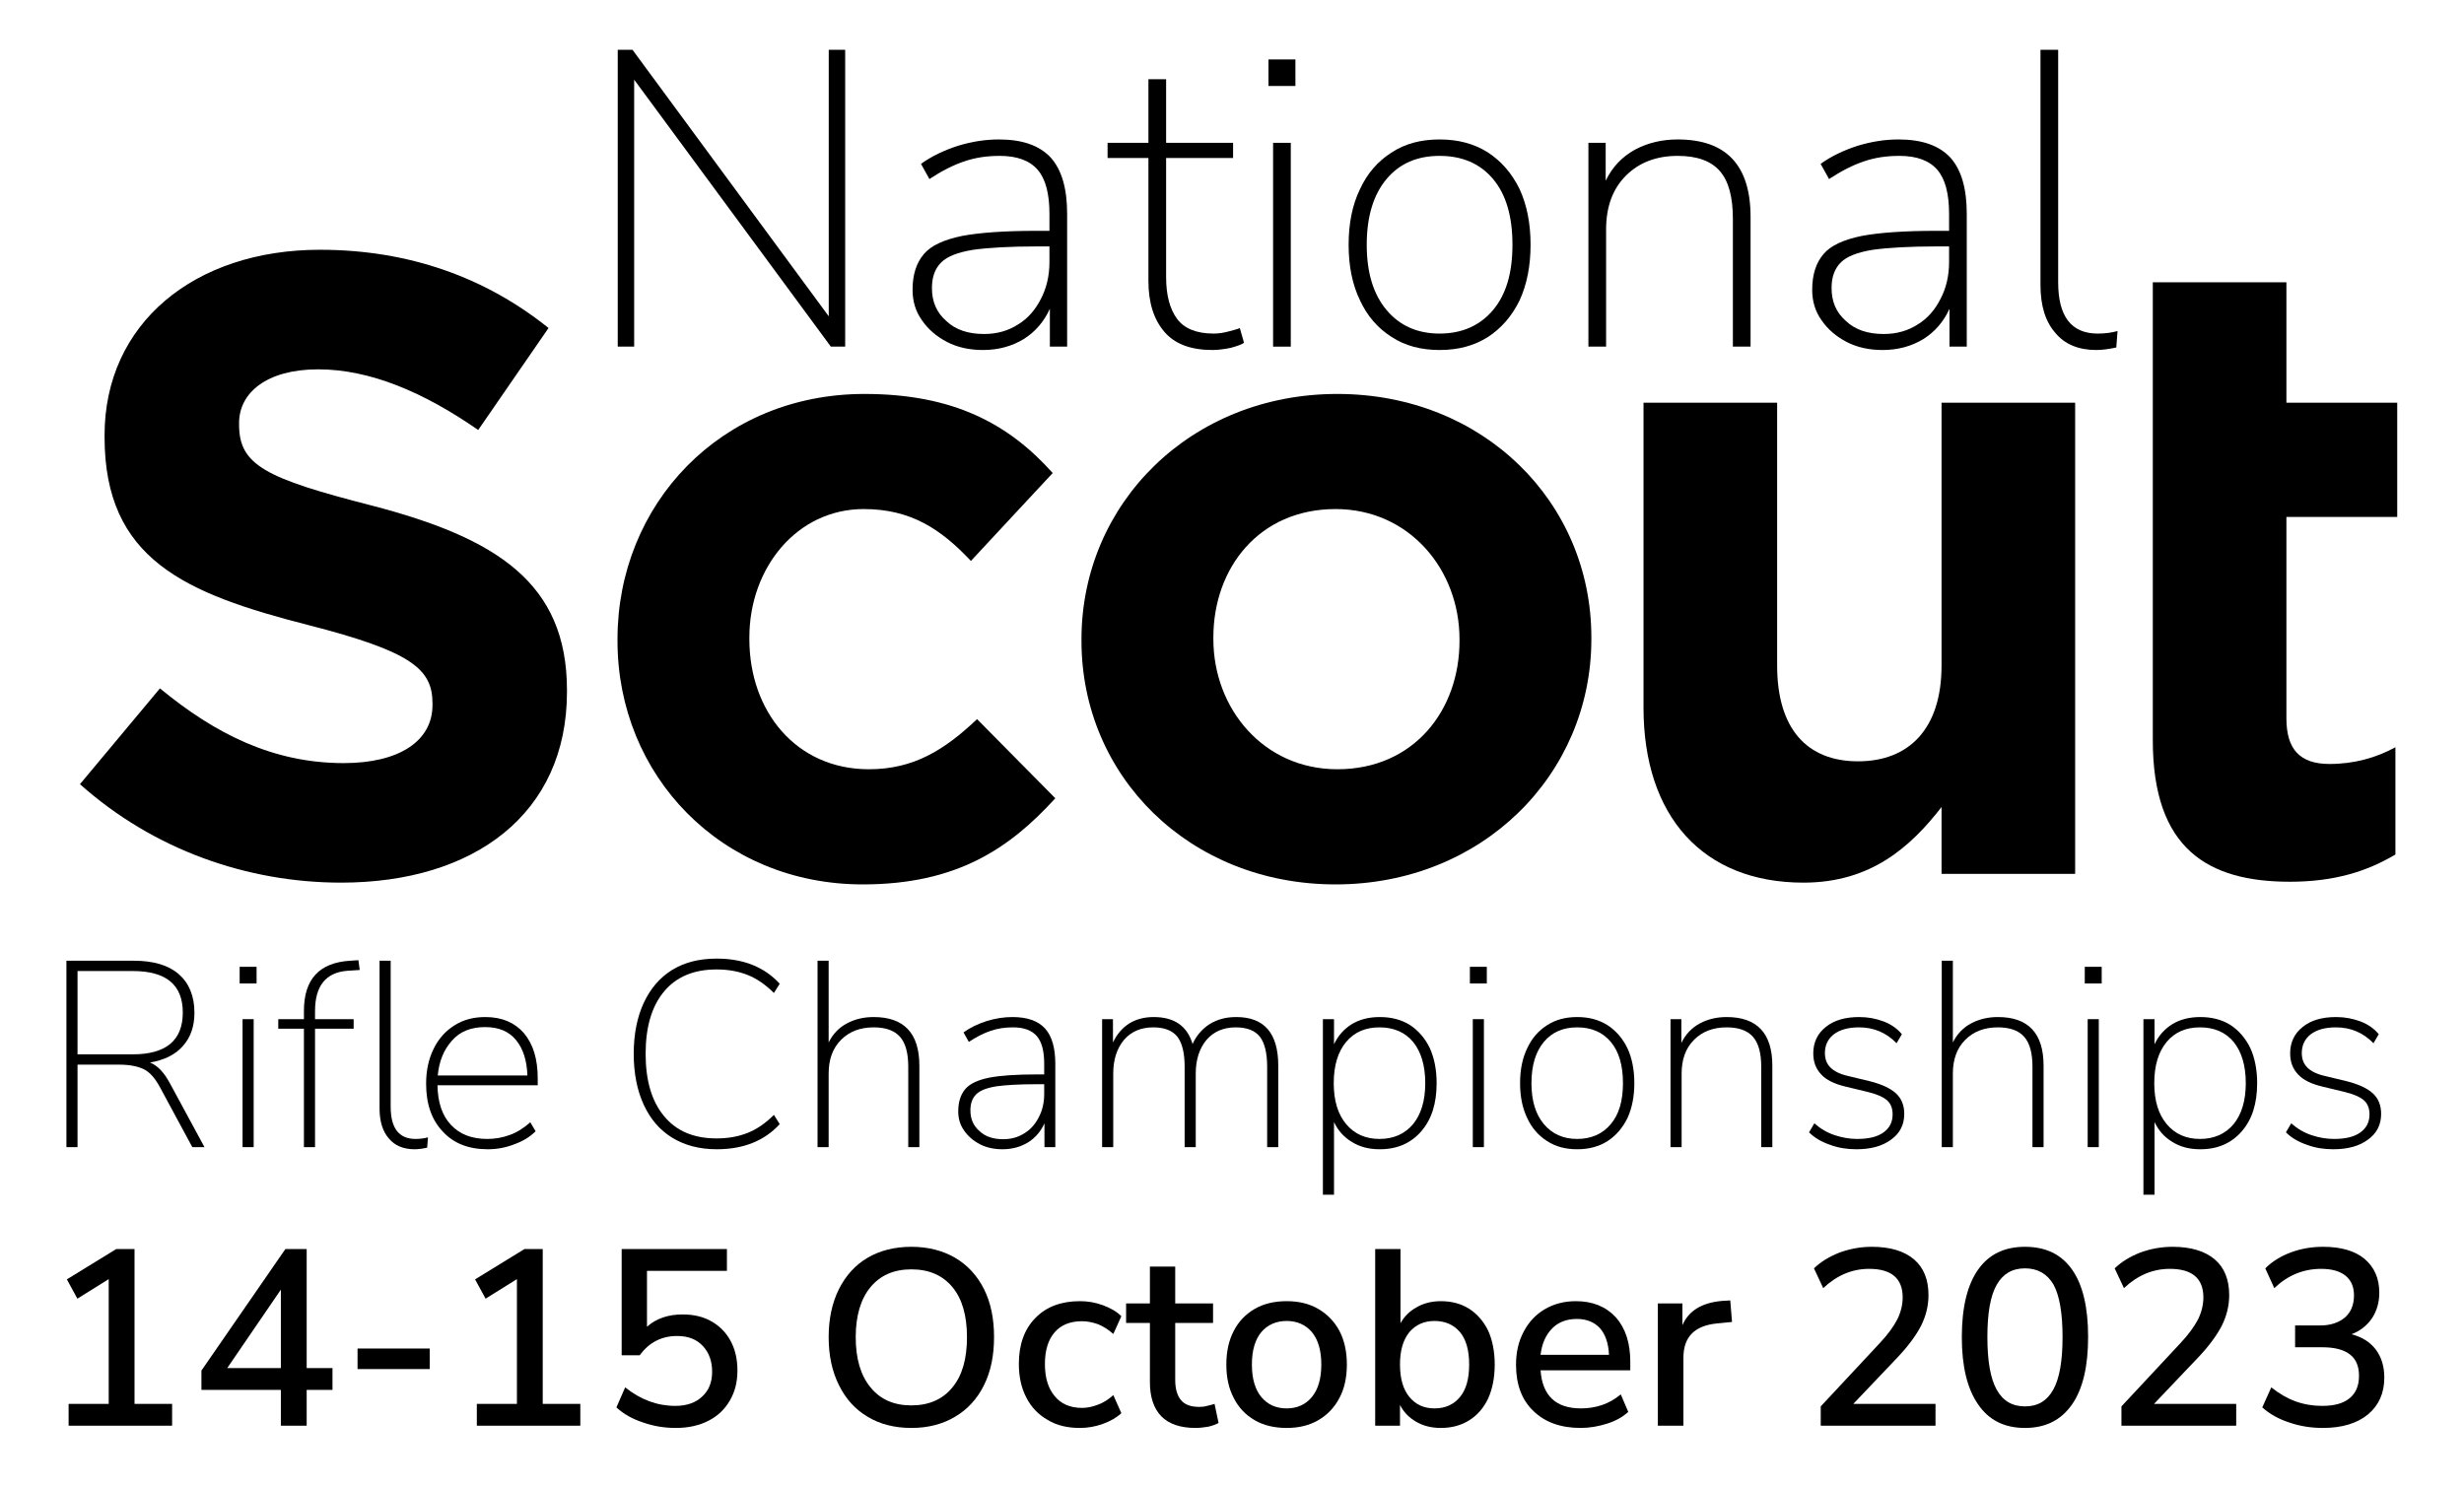
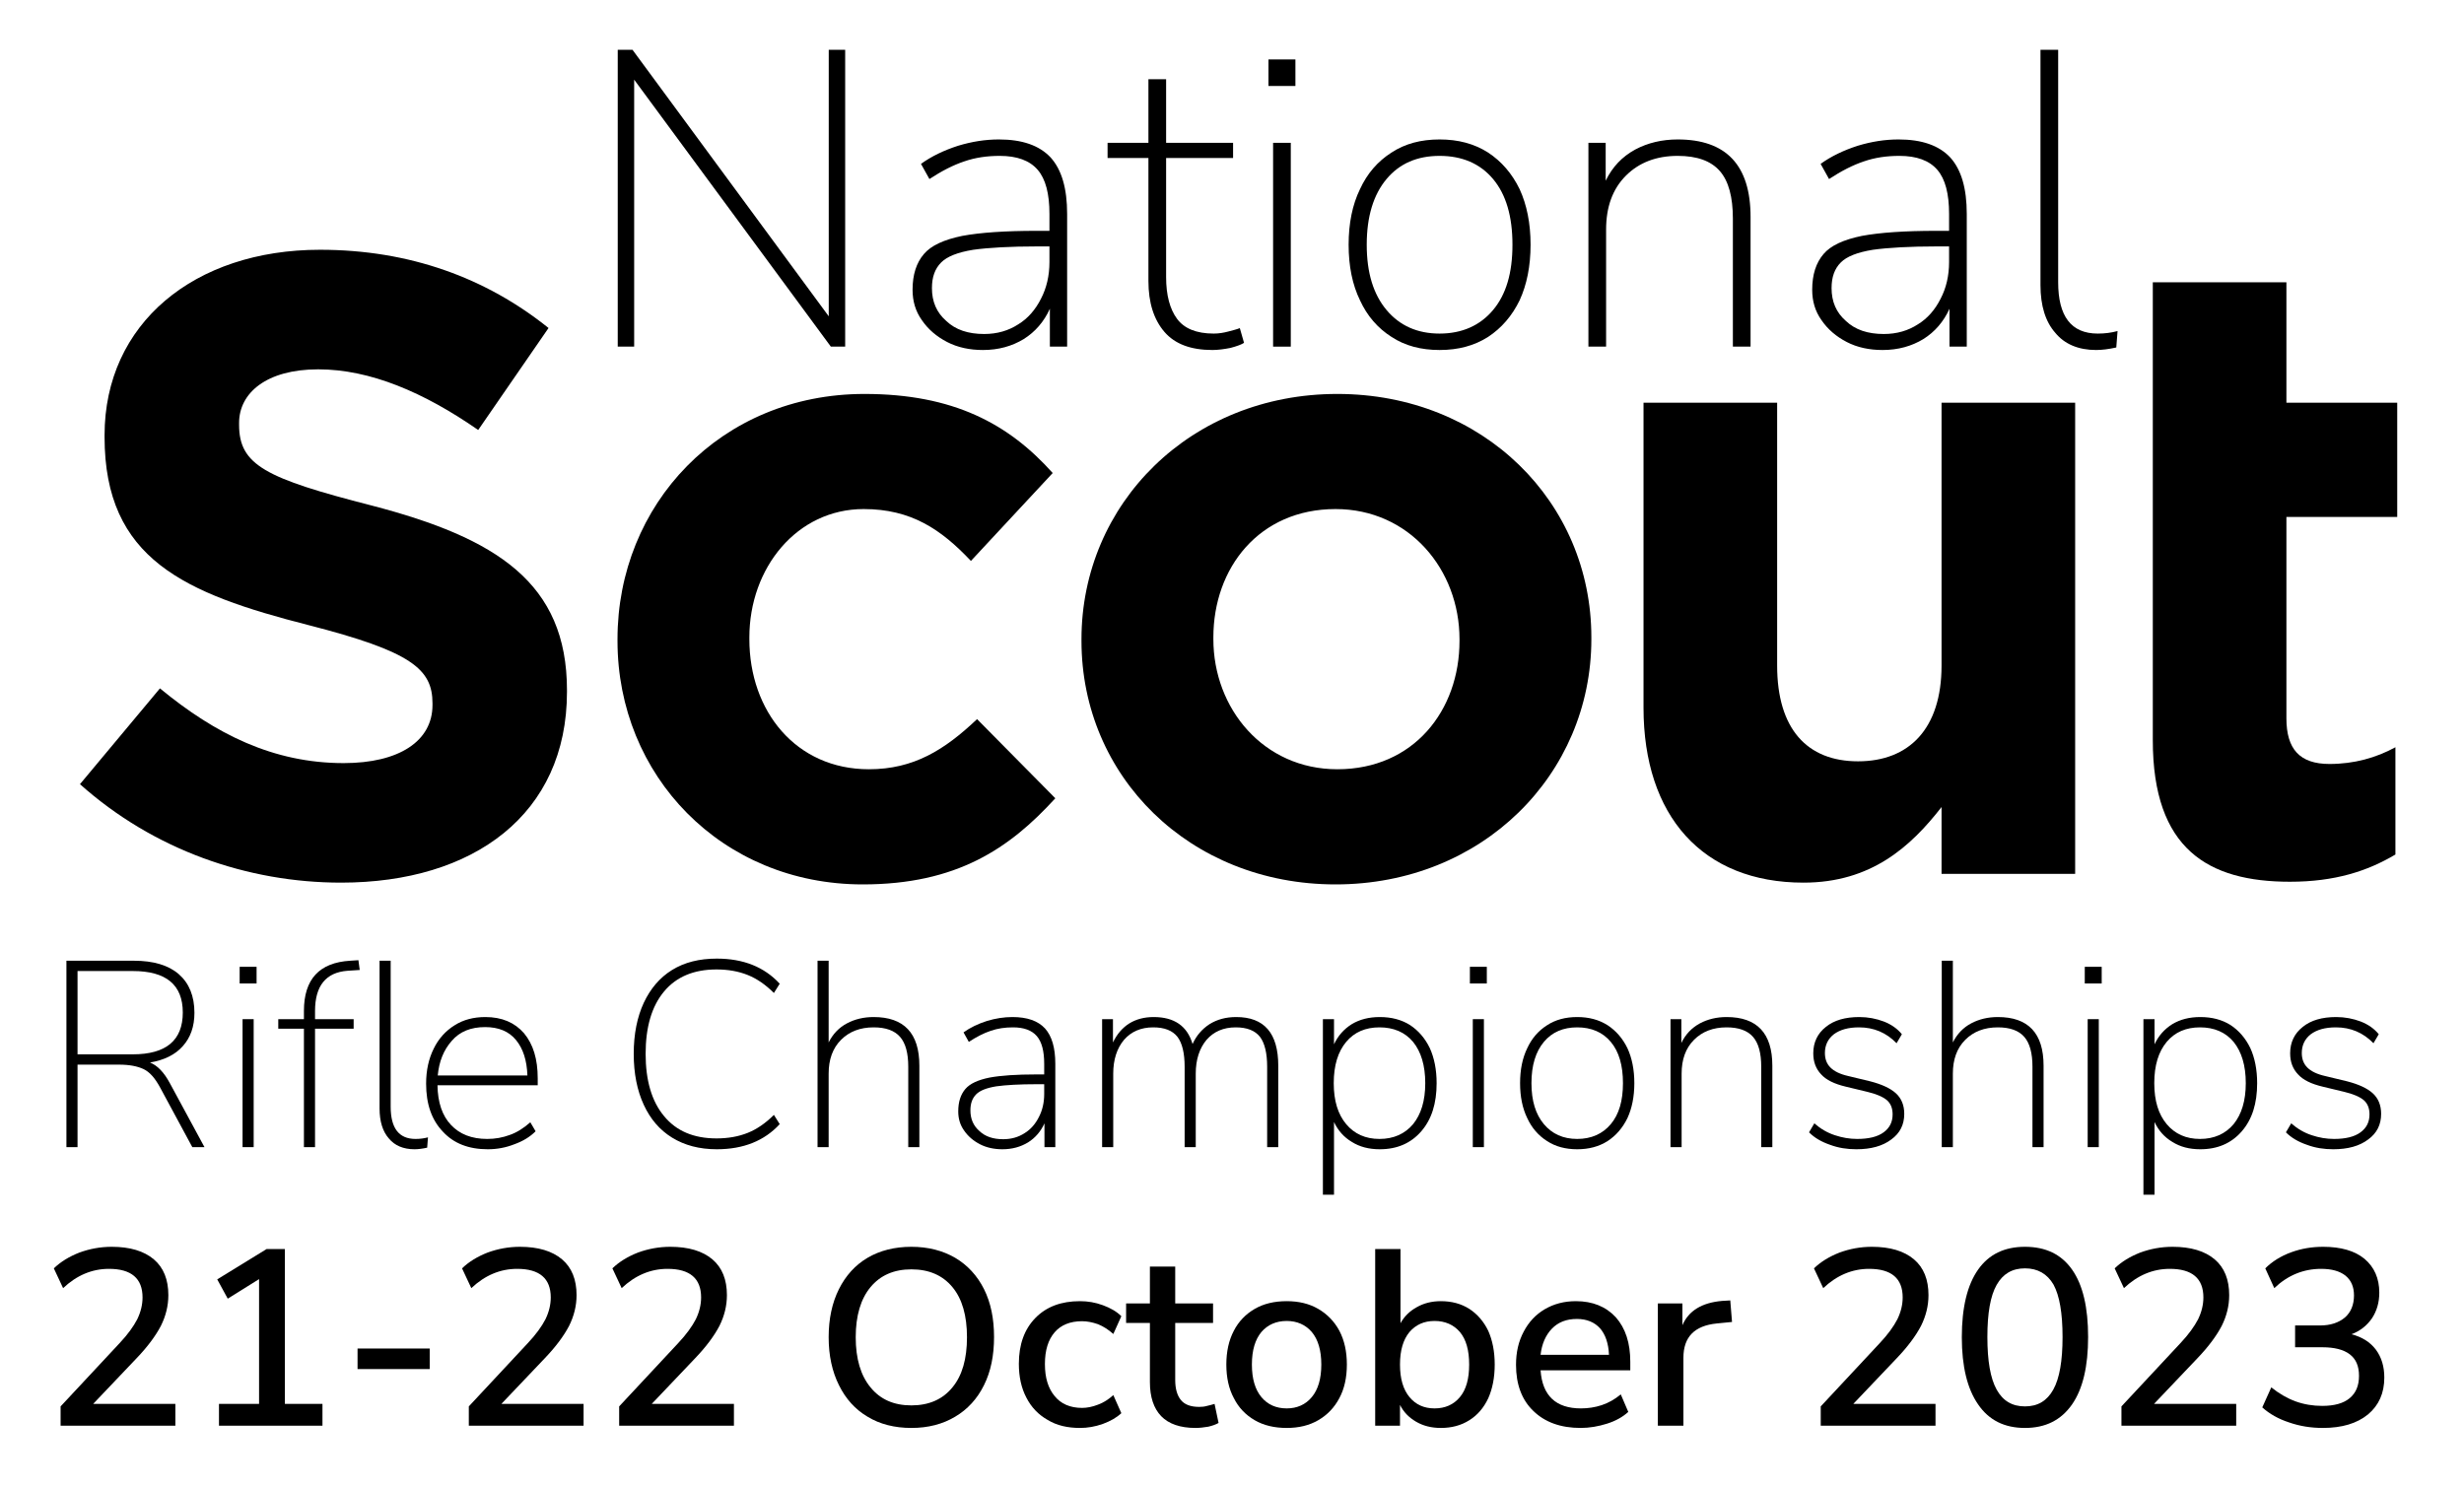
<svg xmlns="http://www.w3.org/2000/svg" width="100%" height="100%" viewBox="0 0 350 211" version="1.1" xml:space="preserve" style="fill-rule:evenodd;clip-rule:evenodd;stroke-linejoin:round;stroke-miterlimit:2;">
  <g id="Artboard1" transform="matrix(0.437779,0,0,0.568038,0,-11.3203)">
    <rect x="0" y="19.929" width="799.49" height="370.071" style="fill:none;" />
    <g id="Layer-1" transform="matrix(2.28426,0,0,1.76044,0,-13.5196)">
      <g transform="matrix(0.442782,0,0,0.442782,-2,17.2454)">
        <g transform="matrix(135.114,0,0,135.114,189.718,115.185)">
          <path d="M0.096,-0L0.096,-0.705L0.131,-0.705L0.597,-0.072L0.597,-0.705L0.636,-0.705L0.636,-0L0.602,-0L0.135,-0.634L0.135,-0L0.096,-0Z" style="fill-rule:nonzero;" />
        </g>
        <g transform="matrix(135.114,0,0,135.114,288.622,115.185)">
          <path d="M0.231,0.008C0.2,0.008 0.171,0.002 0.146,-0.011C0.121,-0.024 0.101,-0.041 0.086,-0.063C0.071,-0.084 0.064,-0.108 0.064,-0.135C0.064,-0.171 0.073,-0.199 0.091,-0.22C0.108,-0.24 0.138,-0.254 0.182,-0.263C0.225,-0.271 0.284,-0.275 0.359,-0.275L0.389,-0.275L0.389,-0.315C0.389,-0.363 0.38,-0.398 0.361,-0.42C0.342,-0.442 0.312,-0.453 0.271,-0.453C0.241,-0.453 0.213,-0.449 0.187,-0.44C0.16,-0.431 0.133,-0.417 0.104,-0.398L0.084,-0.434C0.109,-0.452 0.138,-0.466 0.172,-0.477C0.205,-0.487 0.237,-0.492 0.269,-0.492C0.324,-0.492 0.365,-0.478 0.392,-0.449C0.418,-0.42 0.431,-0.376 0.431,-0.315L0.431,-0L0.39,-0L0.39,-0.09C0.376,-0.059 0.355,-0.035 0.328,-0.018C0.3,-0.001 0.268,0.008 0.231,0.008ZM0.234,-0.03C0.265,-0.03 0.292,-0.038 0.315,-0.053C0.338,-0.067 0.356,-0.088 0.369,-0.114C0.382,-0.139 0.389,-0.168 0.389,-0.201L0.389,-0.238L0.361,-0.238C0.295,-0.238 0.244,-0.235 0.208,-0.23C0.171,-0.224 0.146,-0.214 0.132,-0.2C0.117,-0.185 0.11,-0.165 0.11,-0.139C0.11,-0.107 0.121,-0.081 0.144,-0.061C0.166,-0.04 0.196,-0.03 0.234,-0.03Z" style="fill-rule:nonzero;" />
        </g>
        <g transform="matrix(135.114,0,0,135.114,359.017,115.185)">
          <path d="M0.255,0.008C0.204,0.008 0.166,-0.006 0.141,-0.035C0.116,-0.064 0.103,-0.104 0.103,-0.156L0.103,-0.448L0.006,-0.448L0.006,-0.484L0.103,-0.484L0.103,-0.635L0.145,-0.635L0.145,-0.484L0.304,-0.484L0.304,-0.448L0.145,-0.448L0.145,-0.165C0.145,-0.122 0.154,-0.089 0.171,-0.066C0.188,-0.043 0.217,-0.031 0.258,-0.031C0.27,-0.031 0.282,-0.033 0.293,-0.036C0.304,-0.039 0.313,-0.041 0.32,-0.044L0.33,-0.009C0.324,-0.005 0.313,-0.001 0.298,0.003C0.283,0.006 0.268,0.008 0.255,0.008Z" style="fill-rule:nonzero;" />
        </g>
        <g transform="matrix(135.114,0,0,135.114,401.443,115.185)">
          <path d="M0.074,-0.619L0.074,-0.682L0.138,-0.682L0.138,-0.619L0.074,-0.619ZM0.085,-0L0.085,-0.484L0.127,-0.484L0.127,-0L0.085,-0Z" style="fill-rule:nonzero;" />
        </g>
        <g transform="matrix(135.114,0,0,135.114,429.997,115.185)">
          <path d="M0.269,0.008C0.225,0.008 0.187,-0.002 0.155,-0.023C0.122,-0.044 0.097,-0.073 0.08,-0.11C0.062,-0.147 0.053,-0.191 0.053,-0.242C0.053,-0.293 0.062,-0.337 0.08,-0.374C0.097,-0.411 0.122,-0.44 0.155,-0.461C0.187,-0.482 0.225,-0.492 0.269,-0.492C0.313,-0.492 0.351,-0.482 0.384,-0.461C0.416,-0.44 0.441,-0.411 0.459,-0.374C0.476,-0.337 0.485,-0.293 0.485,-0.242C0.485,-0.191 0.476,-0.147 0.459,-0.11C0.441,-0.073 0.416,-0.044 0.384,-0.023C0.351,-0.002 0.313,0.008 0.269,0.008ZM0.269,-0.031C0.322,-0.031 0.365,-0.05 0.396,-0.087C0.427,-0.124 0.442,-0.175 0.442,-0.242C0.442,-0.309 0.427,-0.361 0.396,-0.398C0.365,-0.435 0.322,-0.453 0.269,-0.453C0.216,-0.453 0.174,-0.435 0.143,-0.398C0.112,-0.361 0.096,-0.309 0.096,-0.242C0.096,-0.175 0.112,-0.124 0.143,-0.087C0.174,-0.05 0.216,-0.031 0.269,-0.031Z" style="fill-rule:nonzero;" />
        </g>
        <g transform="matrix(135.114,0,0,135.114,502.598,115.185)">
          <path d="M0.085,-0L0.085,-0.484L0.126,-0.484L0.126,-0.394C0.142,-0.427 0.165,-0.451 0.196,-0.468C0.226,-0.484 0.26,-0.492 0.297,-0.492C0.412,-0.492 0.47,-0.431 0.47,-0.308L0.47,-0L0.428,-0L0.428,-0.304C0.428,-0.355 0.418,-0.393 0.397,-0.417C0.376,-0.441 0.343,-0.453 0.297,-0.453C0.246,-0.453 0.205,-0.437 0.174,-0.406C0.142,-0.374 0.127,-0.331 0.127,-0.278L0.127,-0L0.085,-0Z" style="fill-rule:nonzero;" />
        </g>
        <g transform="matrix(135.114,0,0,135.114,577.226,115.185)">
          <path d="M0.231,0.008C0.2,0.008 0.171,0.002 0.146,-0.011C0.121,-0.024 0.101,-0.041 0.086,-0.063C0.071,-0.084 0.064,-0.108 0.064,-0.135C0.064,-0.171 0.073,-0.199 0.091,-0.22C0.108,-0.24 0.138,-0.254 0.182,-0.263C0.225,-0.271 0.284,-0.275 0.359,-0.275L0.389,-0.275L0.389,-0.315C0.389,-0.363 0.38,-0.398 0.361,-0.42C0.342,-0.442 0.312,-0.453 0.271,-0.453C0.241,-0.453 0.213,-0.449 0.187,-0.44C0.16,-0.431 0.133,-0.417 0.104,-0.398L0.084,-0.434C0.109,-0.452 0.138,-0.466 0.172,-0.477C0.205,-0.487 0.237,-0.492 0.269,-0.492C0.324,-0.492 0.365,-0.478 0.392,-0.449C0.418,-0.42 0.431,-0.376 0.431,-0.315L0.431,-0L0.39,-0L0.39,-0.09C0.376,-0.059 0.355,-0.035 0.328,-0.018C0.3,-0.001 0.268,0.008 0.231,0.008ZM0.234,-0.03C0.265,-0.03 0.292,-0.038 0.315,-0.053C0.338,-0.067 0.356,-0.088 0.369,-0.114C0.382,-0.139 0.389,-0.168 0.389,-0.201L0.389,-0.238L0.361,-0.238C0.295,-0.238 0.244,-0.235 0.208,-0.23C0.171,-0.224 0.146,-0.214 0.132,-0.2C0.117,-0.185 0.11,-0.165 0.11,-0.139C0.11,-0.107 0.121,-0.081 0.144,-0.061C0.166,-0.04 0.196,-0.03 0.234,-0.03Z" style="fill-rule:nonzero;" />
        </g>
        <g transform="matrix(135.114,0,0,135.114,647.621,115.185)">
          <path d="M0.217,0.008C0.175,0.008 0.142,-0.006 0.12,-0.033C0.097,-0.059 0.085,-0.097 0.085,-0.146L0.085,-0.705L0.127,-0.705L0.127,-0.153C0.127,-0.072 0.158,-0.031 0.221,-0.031C0.238,-0.031 0.253,-0.033 0.268,-0.037L0.265,0.002C0.247,0.006 0.231,0.008 0.217,0.008Z" style="fill-rule:nonzero;" />
        </g>
        <g transform="matrix(84.845,0,0,84.845,17.6807,372.04)">
          <path d="M0.096,-0L0.096,-0.705L0.351,-0.705C0.425,-0.705 0.482,-0.688 0.521,-0.654C0.56,-0.62 0.58,-0.571 0.58,-0.508C0.58,-0.456 0.565,-0.414 0.536,-0.382C0.507,-0.349 0.465,-0.329 0.412,-0.32C0.44,-0.309 0.465,-0.283 0.487,-0.242L0.618,-0L0.572,-0L0.45,-0.226C0.431,-0.261 0.411,-0.284 0.388,-0.295C0.365,-0.306 0.334,-0.312 0.295,-0.312L0.138,-0.312L0.138,-0L0.096,-0ZM0.138,-0.351L0.347,-0.351C0.473,-0.351 0.536,-0.404 0.536,-0.509C0.536,-0.614 0.473,-0.666 0.347,-0.666L0.138,-0.666L0.138,-0.351Z" style="fill-rule:nonzero;" />
        </g>
        <g transform="matrix(84.845,0,0,84.845,75.1208,372.04)">
          <path d="M0.074,-0.619L0.074,-0.682L0.138,-0.682L0.138,-0.619L0.074,-0.619ZM0.085,-0L0.085,-0.484L0.127,-0.484L0.127,-0L0.085,-0Z" style="fill-rule:nonzero;" />
        </g>
        <g transform="matrix(84.845,0,0,84.845,93.1079,372.04)">
          <path d="M0.105,-0L0.105,-0.448L0.008,-0.448L0.008,-0.484L0.105,-0.484L0.105,-0.515C0.105,-0.635 0.163,-0.698 0.28,-0.705L0.311,-0.707L0.316,-0.67L0.27,-0.667C0.188,-0.661 0.147,-0.61 0.147,-0.515L0.147,-0.484L0.293,-0.484L0.293,-0.448L0.147,-0.448L0.147,-0L0.105,-0ZM0.523,0.008C0.481,0.008 0.448,-0.006 0.426,-0.033C0.403,-0.059 0.391,-0.097 0.391,-0.146L0.391,-0.705L0.433,-0.705L0.433,-0.153C0.433,-0.072 0.464,-0.031 0.527,-0.031C0.544,-0.031 0.559,-0.033 0.574,-0.037L0.571,0.002C0.553,0.006 0.537,0.008 0.523,0.008Z" style="fill-rule:nonzero;" />
        </g>
        <g transform="matrix(84.845,0,0,84.845,136.718,372.04)">
          <path d="M0.286,0.008C0.214,0.008 0.157,-0.014 0.116,-0.059C0.074,-0.103 0.053,-0.163 0.053,-0.24C0.053,-0.291 0.063,-0.335 0.082,-0.373C0.1,-0.41 0.127,-0.44 0.161,-0.461C0.194,-0.482 0.233,-0.492 0.277,-0.492C0.34,-0.492 0.388,-0.471 0.423,-0.431C0.458,-0.389 0.475,-0.333 0.475,-0.26L0.475,-0.234L0.096,-0.234C0.097,-0.169 0.114,-0.119 0.147,-0.084C0.18,-0.049 0.225,-0.031 0.284,-0.031C0.314,-0.031 0.342,-0.036 0.369,-0.046C0.395,-0.055 0.421,-0.071 0.447,-0.094L0.467,-0.06C0.446,-0.039 0.42,-0.023 0.387,-0.011C0.354,0.002 0.321,0.008 0.286,0.008ZM0.276,-0.454C0.222,-0.454 0.18,-0.437 0.15,-0.402C0.119,-0.367 0.102,-0.324 0.097,-0.271L0.436,-0.271C0.434,-0.328 0.42,-0.372 0.393,-0.405C0.366,-0.438 0.327,-0.454 0.276,-0.454Z" style="fill-rule:nonzero;" />
        </g>
        <g transform="matrix(84.845,0,0,84.845,202.134,372.04)">
          <path d="M0.381,0.008C0.315,0.008 0.259,-0.007 0.212,-0.036C0.165,-0.065 0.13,-0.106 0.105,-0.16C0.08,-0.214 0.067,-0.278 0.067,-0.353C0.067,-0.428 0.08,-0.492 0.105,-0.546C0.13,-0.599 0.165,-0.641 0.212,-0.67C0.259,-0.699 0.315,-0.713 0.381,-0.713C0.482,-0.713 0.561,-0.681 0.619,-0.618L0.597,-0.583C0.566,-0.614 0.533,-0.637 0.498,-0.651C0.463,-0.665 0.424,-0.672 0.38,-0.672C0.294,-0.672 0.228,-0.644 0.182,-0.589C0.135,-0.533 0.112,-0.454 0.112,-0.353C0.112,-0.252 0.135,-0.173 0.182,-0.117C0.228,-0.061 0.294,-0.033 0.38,-0.033C0.424,-0.033 0.463,-0.04 0.498,-0.054C0.533,-0.068 0.566,-0.091 0.597,-0.122L0.619,-0.087C0.561,-0.024 0.482,0.008 0.381,0.008Z" style="fill-rule:nonzero;" />
        </g>
        <g transform="matrix(84.845,0,0,84.845,259.574,372.04)">
          <path d="M0.085,-0L0.085,-0.705L0.127,-0.705L0.127,-0.396C0.143,-0.428 0.166,-0.452 0.196,-0.468C0.226,-0.484 0.26,-0.492 0.297,-0.492C0.412,-0.492 0.47,-0.431 0.47,-0.308L0.47,-0L0.428,-0L0.428,-0.304C0.428,-0.355 0.418,-0.393 0.397,-0.417C0.376,-0.441 0.343,-0.453 0.297,-0.453C0.246,-0.453 0.205,-0.437 0.174,-0.406C0.142,-0.374 0.127,-0.331 0.127,-0.278L0.127,-0L0.085,-0Z" style="fill-rule:nonzero;" />
        </g>
        <g transform="matrix(84.845,0,0,84.845,306.493,372.04)">
          <path d="M0.231,0.008C0.2,0.008 0.171,0.002 0.146,-0.011C0.121,-0.024 0.101,-0.041 0.086,-0.063C0.071,-0.084 0.064,-0.108 0.064,-0.135C0.064,-0.171 0.073,-0.199 0.091,-0.22C0.108,-0.24 0.138,-0.254 0.182,-0.263C0.225,-0.271 0.284,-0.275 0.359,-0.275L0.389,-0.275L0.389,-0.315C0.389,-0.363 0.38,-0.398 0.361,-0.42C0.342,-0.442 0.312,-0.453 0.271,-0.453C0.241,-0.453 0.213,-0.449 0.187,-0.44C0.16,-0.431 0.133,-0.417 0.104,-0.398L0.084,-0.434C0.109,-0.452 0.138,-0.466 0.172,-0.477C0.205,-0.487 0.237,-0.492 0.269,-0.492C0.324,-0.492 0.365,-0.478 0.392,-0.449C0.418,-0.42 0.431,-0.376 0.431,-0.315L0.431,-0L0.39,-0L0.39,-0.09C0.376,-0.059 0.355,-0.035 0.328,-0.018C0.3,-0.001 0.268,0.008 0.231,0.008ZM0.234,-0.03C0.265,-0.03 0.292,-0.038 0.315,-0.053C0.338,-0.067 0.356,-0.088 0.369,-0.114C0.382,-0.139 0.389,-0.168 0.389,-0.201L0.389,-0.238L0.361,-0.238C0.295,-0.238 0.244,-0.235 0.208,-0.23C0.171,-0.224 0.146,-0.214 0.132,-0.2C0.117,-0.185 0.11,-0.165 0.11,-0.139C0.11,-0.107 0.121,-0.081 0.144,-0.061C0.166,-0.04 0.196,-0.03 0.234,-0.03Z" style="fill-rule:nonzero;" />
        </g>
        <g transform="matrix(84.845,0,0,84.845,350.697,372.04)">
          <path d="M0.087,-0L0.087,-0.484L0.128,-0.484L0.128,-0.396C0.143,-0.427 0.163,-0.451 0.19,-0.468C0.216,-0.484 0.247,-0.492 0.282,-0.492C0.36,-0.492 0.409,-0.458 0.429,-0.39C0.443,-0.421 0.464,-0.446 0.493,-0.465C0.522,-0.483 0.555,-0.492 0.594,-0.492C0.7,-0.492 0.753,-0.431 0.753,-0.308L0.753,-0L0.711,-0L0.711,-0.304C0.711,-0.355 0.702,-0.393 0.684,-0.417C0.665,-0.441 0.635,-0.453 0.592,-0.453C0.546,-0.453 0.509,-0.437 0.482,-0.406C0.455,-0.374 0.441,-0.331 0.441,-0.278L0.441,-0L0.399,-0L0.399,-0.304C0.399,-0.355 0.39,-0.393 0.372,-0.417C0.353,-0.441 0.323,-0.453 0.28,-0.453C0.234,-0.453 0.197,-0.437 0.17,-0.406C0.143,-0.374 0.129,-0.331 0.129,-0.278L0.129,-0L0.087,-0Z" style="fill-rule:nonzero;" />
        </g>
        <g transform="matrix(84.845,0,0,84.845,421.694,372.04)">
          <path d="M0.085,0.18L0.085,-0.484L0.127,-0.484L0.127,-0.389C0.142,-0.421 0.164,-0.446 0.194,-0.465C0.224,-0.483 0.259,-0.492 0.3,-0.492C0.344,-0.492 0.382,-0.482 0.414,-0.462C0.446,-0.441 0.471,-0.412 0.489,-0.375C0.506,-0.338 0.515,-0.293 0.515,-0.242C0.515,-0.165 0.496,-0.105 0.457,-0.06C0.418,-0.015 0.366,0.008 0.3,0.008C0.259,0.008 0.224,-0.001 0.194,-0.02C0.164,-0.038 0.142,-0.063 0.127,-0.095L0.127,0.18L0.085,0.18ZM0.299,-0.031C0.352,-0.031 0.395,-0.05 0.426,-0.087C0.456,-0.124 0.472,-0.175 0.472,-0.242C0.472,-0.309 0.456,-0.361 0.426,-0.398C0.395,-0.435 0.352,-0.453 0.299,-0.453C0.246,-0.453 0.204,-0.435 0.173,-0.398C0.142,-0.361 0.126,-0.309 0.126,-0.242C0.126,-0.175 0.142,-0.124 0.173,-0.087C0.204,-0.05 0.246,-0.031 0.299,-0.031Z" style="fill-rule:nonzero;" />
        </g>
        <g transform="matrix(84.845,0,0,84.845,469.782,372.04)">
          <path d="M0.074,-0.619L0.074,-0.682L0.138,-0.682L0.138,-0.619L0.074,-0.619ZM0.085,-0L0.085,-0.484L0.127,-0.484L0.127,-0L0.085,-0Z" style="fill-rule:nonzero;" />
        </g>
        <g transform="matrix(84.845,0,0,84.845,487.665,372.04)">
          <path d="M0.269,0.008C0.225,0.008 0.187,-0.002 0.155,-0.023C0.122,-0.044 0.097,-0.073 0.08,-0.11C0.062,-0.147 0.053,-0.191 0.053,-0.242C0.053,-0.293 0.062,-0.337 0.08,-0.374C0.097,-0.411 0.122,-0.44 0.155,-0.461C0.187,-0.482 0.225,-0.492 0.269,-0.492C0.313,-0.492 0.351,-0.482 0.384,-0.461C0.416,-0.44 0.441,-0.411 0.459,-0.374C0.476,-0.337 0.485,-0.293 0.485,-0.242C0.485,-0.191 0.476,-0.147 0.459,-0.11C0.441,-0.073 0.416,-0.044 0.384,-0.023C0.351,-0.002 0.313,0.008 0.269,0.008ZM0.269,-0.031C0.322,-0.031 0.365,-0.05 0.396,-0.087C0.427,-0.124 0.442,-0.175 0.442,-0.242C0.442,-0.309 0.427,-0.361 0.396,-0.398C0.365,-0.435 0.322,-0.453 0.269,-0.453C0.216,-0.453 0.174,-0.435 0.143,-0.398C0.112,-0.361 0.096,-0.309 0.096,-0.242C0.096,-0.175 0.112,-0.124 0.143,-0.087C0.174,-0.05 0.216,-0.031 0.269,-0.031Z" style="fill-rule:nonzero;" />
        </g>
        <g transform="matrix(84.845,0,0,84.845,533.208,372.04)">
          <path d="M0.085,-0L0.085,-0.484L0.126,-0.484L0.126,-0.394C0.142,-0.427 0.165,-0.451 0.196,-0.468C0.226,-0.484 0.26,-0.492 0.297,-0.492C0.412,-0.492 0.47,-0.431 0.47,-0.308L0.47,-0L0.428,-0L0.428,-0.304C0.428,-0.355 0.418,-0.393 0.397,-0.417C0.376,-0.441 0.343,-0.453 0.297,-0.453C0.246,-0.453 0.205,-0.437 0.174,-0.406C0.142,-0.374 0.127,-0.331 0.127,-0.278L0.127,-0L0.085,-0Z" style="fill-rule:nonzero;" />
        </g>
        <g transform="matrix(84.845,0,0,84.845,580.024,372.04)">
          <path d="M0.236,0.008C0.201,0.008 0.168,0.003 0.136,-0.009C0.104,-0.02 0.078,-0.035 0.057,-0.056L0.077,-0.09C0.101,-0.069 0.127,-0.054 0.155,-0.045C0.182,-0.036 0.21,-0.031 0.239,-0.031C0.282,-0.031 0.316,-0.039 0.339,-0.056C0.362,-0.073 0.373,-0.095 0.373,-0.124C0.373,-0.147 0.366,-0.165 0.351,-0.178C0.335,-0.191 0.311,-0.201 0.278,-0.209L0.195,-0.229C0.153,-0.239 0.122,-0.254 0.103,-0.275C0.083,-0.296 0.073,-0.322 0.073,-0.355C0.073,-0.396 0.089,-0.43 0.121,-0.455C0.152,-0.48 0.194,-0.492 0.247,-0.492C0.28,-0.492 0.311,-0.486 0.34,-0.475C0.368,-0.464 0.391,-0.448 0.408,-0.427L0.388,-0.393C0.349,-0.433 0.302,-0.453 0.246,-0.453C0.205,-0.453 0.174,-0.444 0.151,-0.427C0.128,-0.409 0.117,-0.385 0.117,-0.356C0.117,-0.333 0.124,-0.315 0.138,-0.301C0.152,-0.287 0.174,-0.276 0.205,-0.269L0.288,-0.249C0.331,-0.238 0.364,-0.223 0.385,-0.204C0.406,-0.185 0.417,-0.159 0.417,-0.126C0.417,-0.085 0.401,-0.053 0.368,-0.029C0.335,-0.004 0.291,0.008 0.236,0.008Z" style="fill-rule:nonzero;" />
        </g>
        <g transform="matrix(84.845,0,0,84.845,620.222,372.04)">
          <path d="M0.085,-0L0.085,-0.705L0.127,-0.705L0.127,-0.396C0.143,-0.428 0.166,-0.452 0.196,-0.468C0.226,-0.484 0.26,-0.492 0.297,-0.492C0.412,-0.492 0.47,-0.431 0.47,-0.308L0.47,-0L0.428,-0L0.428,-0.304C0.428,-0.355 0.418,-0.393 0.397,-0.417C0.376,-0.441 0.343,-0.453 0.297,-0.453C0.246,-0.453 0.205,-0.437 0.174,-0.406C0.142,-0.374 0.127,-0.331 0.127,-0.278L0.127,-0L0.085,-0Z" style="fill-rule:nonzero;" />
        </g>
        <g transform="matrix(84.845,0,0,84.845,667.037,372.04)">
          <path d="M0.074,-0.619L0.074,-0.682L0.138,-0.682L0.138,-0.619L0.074,-0.619ZM0.085,-0L0.085,-0.484L0.127,-0.484L0.127,-0L0.085,-0Z" style="fill-rule:nonzero;" />
        </g>
        <g transform="matrix(84.845,0,0,84.845,684.921,372.04)">
          <path d="M0.085,0.18L0.085,-0.484L0.127,-0.484L0.127,-0.389C0.142,-0.421 0.164,-0.446 0.194,-0.465C0.224,-0.483 0.259,-0.492 0.3,-0.492C0.344,-0.492 0.382,-0.482 0.414,-0.462C0.446,-0.441 0.471,-0.412 0.489,-0.375C0.506,-0.338 0.515,-0.293 0.515,-0.242C0.515,-0.165 0.496,-0.105 0.457,-0.06C0.418,-0.015 0.366,0.008 0.3,0.008C0.259,0.008 0.224,-0.001 0.194,-0.02C0.164,-0.038 0.142,-0.063 0.127,-0.095L0.127,0.18L0.085,0.18ZM0.299,-0.031C0.352,-0.031 0.395,-0.05 0.426,-0.087C0.456,-0.124 0.472,-0.175 0.472,-0.242C0.472,-0.309 0.456,-0.361 0.426,-0.398C0.395,-0.435 0.352,-0.453 0.299,-0.453C0.246,-0.453 0.204,-0.435 0.173,-0.398C0.142,-0.361 0.126,-0.309 0.126,-0.242C0.126,-0.175 0.142,-0.124 0.173,-0.087C0.204,-0.05 0.246,-0.031 0.299,-0.031Z" style="fill-rule:nonzero;" />
        </g>
        <g transform="matrix(84.845,0,0,84.845,733.009,372.04)">
          <path d="M0.236,0.008C0.201,0.008 0.168,0.003 0.136,-0.009C0.104,-0.02 0.078,-0.035 0.057,-0.056L0.077,-0.09C0.101,-0.069 0.127,-0.054 0.155,-0.045C0.182,-0.036 0.21,-0.031 0.239,-0.031C0.282,-0.031 0.316,-0.039 0.339,-0.056C0.362,-0.073 0.373,-0.095 0.373,-0.124C0.373,-0.147 0.366,-0.165 0.351,-0.178C0.335,-0.191 0.311,-0.201 0.278,-0.209L0.195,-0.229C0.153,-0.239 0.122,-0.254 0.103,-0.275C0.083,-0.296 0.073,-0.322 0.073,-0.355C0.073,-0.396 0.089,-0.43 0.121,-0.455C0.152,-0.48 0.194,-0.492 0.247,-0.492C0.28,-0.492 0.311,-0.486 0.34,-0.475C0.368,-0.464 0.391,-0.448 0.408,-0.427L0.388,-0.393C0.349,-0.433 0.302,-0.453 0.246,-0.453C0.205,-0.453 0.174,-0.444 0.151,-0.427C0.128,-0.409 0.117,-0.385 0.117,-0.356C0.117,-0.333 0.124,-0.315 0.138,-0.301C0.152,-0.287 0.174,-0.276 0.205,-0.269L0.288,-0.249C0.331,-0.238 0.364,-0.223 0.385,-0.204C0.406,-0.185 0.417,-0.159 0.417,-0.126C0.417,-0.085 0.401,-0.053 0.368,-0.029C0.335,-0.004 0.291,0.008 0.236,0.008Z" style="fill-rule:nonzero;" />
        </g>
      </g>
      <g transform="matrix(0.946673,0,0,0.946673,-95.1987,22.7502)">
        <g transform="matrix(37.6,0,0,37.6,106.458,210)">
-           <path d="M0.117,-0L0.117,-0.087L0.277,-0.087L0.277,-0.585L0.152,-0.507L0.11,-0.584L0.307,-0.705L0.38,-0.705L0.38,-0.087L0.53,-0.087L0.53,-0L0.117,-0Z" style="fill-rule:nonzero;" />
+           <path d="M0.085,-0L0.085,-0.077L0.32,-0.329C0.353,-0.364 0.376,-0.396 0.391,-0.425C0.405,-0.454 0.412,-0.483 0.412,-0.512C0.412,-0.588 0.367,-0.626 0.278,-0.626C0.21,-0.626 0.149,-0.6 0.095,-0.549L0.058,-0.628C0.085,-0.654 0.119,-0.675 0.16,-0.691C0.201,-0.706 0.244,-0.714 0.289,-0.714C0.362,-0.714 0.418,-0.697 0.457,-0.664C0.496,-0.631 0.515,-0.583 0.515,-0.521C0.515,-0.479 0.505,-0.438 0.485,-0.398C0.464,-0.358 0.432,-0.315 0.389,-0.27L0.215,-0.087L0.543,-0.087L0.543,-0L0.085,-0Z" style="fill-rule:nonzero;" />
        </g>
        <g transform="matrix(37.6,0,0,37.6,129.018,210)">
-           <path d="M0.364,-0L0.364,-0.143L0.047,-0.143L0.047,-0.22L0.382,-0.705L0.467,-0.705L0.467,-0.23L0.57,-0.23L0.57,-0.143L0.467,-0.143L0.467,-0L0.364,-0ZM0.364,-0.23L0.364,-0.543L0.15,-0.23L0.364,-0.23Z" style="fill-rule:nonzero;" />
+           <path d="M0.117,-0L0.117,-0.087L0.277,-0.087L0.277,-0.585L0.152,-0.507L0.11,-0.584L0.307,-0.705L0.38,-0.705L0.38,-0.087L0.53,-0.087L0.53,-0L0.117,-0Z" style="fill-rule:nonzero;" />
        </g>
        <g transform="matrix(37.6,0,0,37.6,151.578,210)">
          <rect x="0.07" y="-0.308" width="0.288" height="0.082" style="fill-rule:nonzero;" />
        </g>
        <g transform="matrix(37.6,0,0,37.6,167.709,210)">
-           <path d="M0.117,-0L0.117,-0.087L0.277,-0.087L0.277,-0.585L0.152,-0.507L0.11,-0.584L0.307,-0.705L0.38,-0.705L0.38,-0.087L0.53,-0.087L0.53,-0L0.117,-0Z" style="fill-rule:nonzero;" />
+           <path d="M0.085,-0L0.085,-0.077L0.32,-0.329C0.353,-0.364 0.376,-0.396 0.391,-0.425C0.405,-0.454 0.412,-0.483 0.412,-0.512C0.412,-0.588 0.367,-0.626 0.278,-0.626C0.21,-0.626 0.149,-0.6 0.095,-0.549L0.058,-0.628C0.085,-0.654 0.119,-0.675 0.16,-0.691C0.201,-0.706 0.244,-0.714 0.289,-0.714C0.362,-0.714 0.418,-0.697 0.457,-0.664C0.496,-0.631 0.515,-0.583 0.515,-0.521C0.515,-0.479 0.505,-0.438 0.485,-0.398C0.464,-0.358 0.432,-0.315 0.389,-0.27L0.215,-0.087L0.543,-0.087L0.543,-0L0.085,-0Z" style="fill-rule:nonzero;" />
        </g>
        <g transform="matrix(37.6,0,0,37.6,190.269,210)">
-           <path d="M0.311,0.009C0.266,0.009 0.222,0.002 0.18,-0.013C0.137,-0.027 0.102,-0.047 0.074,-0.073L0.109,-0.153C0.17,-0.104 0.237,-0.079 0.309,-0.079C0.355,-0.079 0.391,-0.092 0.417,-0.117C0.443,-0.141 0.456,-0.174 0.456,-0.215C0.456,-0.257 0.444,-0.291 0.419,-0.318C0.394,-0.345 0.36,-0.358 0.316,-0.358C0.254,-0.358 0.204,-0.332 0.167,-0.281L0.095,-0.281L0.095,-0.705L0.515,-0.705L0.515,-0.618L0.196,-0.618L0.196,-0.395C0.233,-0.428 0.281,-0.444 0.338,-0.444C0.383,-0.444 0.421,-0.435 0.454,-0.416C0.487,-0.397 0.512,-0.371 0.53,-0.338C0.548,-0.304 0.557,-0.265 0.557,-0.22C0.557,-0.175 0.547,-0.135 0.527,-0.101C0.507,-0.066 0.479,-0.039 0.442,-0.02C0.405,-0.001 0.362,0.009 0.311,0.009Z" style="fill-rule:nonzero;" />
+           <path d="M0.085,-0L0.085,-0.077L0.32,-0.329C0.353,-0.364 0.376,-0.396 0.391,-0.425C0.405,-0.454 0.412,-0.483 0.412,-0.512C0.412,-0.588 0.367,-0.626 0.278,-0.626C0.21,-0.626 0.149,-0.6 0.095,-0.549L0.058,-0.628C0.085,-0.654 0.119,-0.675 0.16,-0.691C0.201,-0.706 0.244,-0.714 0.289,-0.714C0.362,-0.714 0.418,-0.697 0.457,-0.664C0.496,-0.631 0.515,-0.583 0.515,-0.521C0.515,-0.479 0.505,-0.438 0.485,-0.398C0.464,-0.358 0.432,-0.315 0.389,-0.27L0.215,-0.087L0.543,-0.087L0.543,-0L0.085,-0Z" style="fill-rule:nonzero;" />
        </g>
        <g transform="matrix(37.6,0,0,37.6,222.718,210)">
          <path d="M0.388,0.009C0.321,0.009 0.262,-0.006 0.213,-0.036C0.164,-0.065 0.126,-0.107 0.099,-0.162C0.072,-0.216 0.058,-0.28 0.058,-0.353C0.058,-0.427 0.072,-0.491 0.099,-0.545C0.126,-0.599 0.164,-0.641 0.213,-0.67C0.262,-0.699 0.321,-0.714 0.388,-0.714C0.455,-0.714 0.513,-0.699 0.563,-0.67C0.612,-0.641 0.651,-0.599 0.678,-0.545C0.705,-0.491 0.718,-0.427 0.718,-0.354C0.718,-0.28 0.705,-0.216 0.678,-0.162C0.651,-0.107 0.612,-0.065 0.563,-0.036C0.513,-0.006 0.455,0.009 0.388,0.009ZM0.388,-0.081C0.458,-0.081 0.513,-0.105 0.552,-0.153C0.591,-0.2 0.61,-0.267 0.61,-0.353C0.61,-0.439 0.591,-0.506 0.552,-0.553C0.513,-0.6 0.459,-0.624 0.388,-0.624C0.318,-0.624 0.264,-0.6 0.225,-0.553C0.186,-0.506 0.166,-0.439 0.166,-0.353C0.166,-0.267 0.186,-0.2 0.225,-0.153C0.264,-0.105 0.318,-0.081 0.388,-0.081Z" style="fill-rule:nonzero;" />
        </g>
        <g transform="matrix(37.6,0,0,37.6,251.858,210)">
          <path d="M0.286,0.009C0.236,0.009 0.193,-0.001 0.157,-0.023C0.12,-0.044 0.092,-0.073 0.072,-0.112C0.052,-0.15 0.042,-0.195 0.042,-0.247C0.042,-0.324 0.064,-0.385 0.108,-0.43C0.152,-0.475 0.211,-0.497 0.286,-0.497C0.317,-0.497 0.347,-0.492 0.377,-0.481C0.407,-0.47 0.432,-0.456 0.451,-0.437L0.419,-0.366C0.4,-0.383 0.38,-0.396 0.358,-0.405C0.335,-0.413 0.314,-0.417 0.294,-0.417C0.247,-0.417 0.21,-0.402 0.185,-0.373C0.159,-0.343 0.146,-0.301 0.146,-0.246C0.146,-0.191 0.159,-0.149 0.185,-0.118C0.21,-0.087 0.247,-0.071 0.294,-0.071C0.314,-0.071 0.335,-0.075 0.358,-0.084C0.38,-0.092 0.4,-0.105 0.419,-0.122L0.451,-0.05C0.432,-0.032 0.407,-0.018 0.377,-0.007C0.346,0.004 0.316,0.009 0.286,0.009Z" style="fill-rule:nonzero;" />
        </g>
        <g transform="matrix(37.6,0,0,37.6,269.454,210)">
          <path d="M0.279,0.009C0.218,0.009 0.172,-0.007 0.142,-0.038C0.112,-0.069 0.097,-0.115 0.097,-0.174L0.097,-0.41L0.002,-0.41L0.002,-0.488L0.097,-0.488L0.097,-0.635L0.198,-0.635L0.198,-0.488L0.349,-0.488L0.349,-0.41L0.198,-0.41L0.198,-0.182C0.198,-0.147 0.206,-0.12 0.221,-0.102C0.236,-0.084 0.26,-0.075 0.294,-0.075C0.305,-0.075 0.315,-0.076 0.325,-0.079C0.335,-0.081 0.345,-0.084 0.355,-0.087L0.371,-0.011C0.361,-0.005 0.347,-0 0.33,0.004C0.312,0.007 0.295,0.009 0.279,0.009Z" style="fill-rule:nonzero;" />
        </g>
        <g transform="matrix(37.6,0,0,37.6,282.99,210)">
          <path d="M0.283,0.009C0.234,0.009 0.191,-0.001 0.155,-0.022C0.119,-0.043 0.091,-0.072 0.072,-0.11C0.052,-0.147 0.042,-0.192 0.042,-0.244C0.042,-0.296 0.052,-0.341 0.072,-0.379C0.091,-0.416 0.119,-0.445 0.155,-0.466C0.191,-0.487 0.234,-0.497 0.283,-0.497C0.331,-0.497 0.373,-0.487 0.409,-0.466C0.445,-0.445 0.473,-0.416 0.493,-0.379C0.513,-0.341 0.523,-0.296 0.523,-0.244C0.523,-0.192 0.513,-0.147 0.493,-0.11C0.473,-0.072 0.445,-0.043 0.409,-0.022C0.373,-0.001 0.331,0.009 0.283,0.009ZM0.283,-0.069C0.324,-0.069 0.358,-0.084 0.383,-0.114C0.408,-0.144 0.421,-0.187 0.421,-0.244C0.421,-0.301 0.408,-0.344 0.383,-0.374C0.358,-0.403 0.324,-0.418 0.283,-0.418C0.241,-0.418 0.207,-0.403 0.182,-0.374C0.157,-0.344 0.144,-0.301 0.144,-0.244C0.144,-0.187 0.157,-0.144 0.182,-0.114C0.207,-0.084 0.241,-0.069 0.283,-0.069Z" style="fill-rule:nonzero;" />
        </g>
        <g transform="matrix(37.6,0,0,37.6,304.234,210)">
          <path d="M0.333,0.009C0.296,0.009 0.263,0.001 0.234,-0.016C0.205,-0.033 0.184,-0.055 0.17,-0.083L0.17,-0L0.071,-0L0.071,-0.705L0.172,-0.705L0.172,-0.409C0.187,-0.436 0.208,-0.457 0.237,-0.473C0.265,-0.489 0.297,-0.497 0.333,-0.497C0.376,-0.497 0.414,-0.487 0.447,-0.466C0.479,-0.445 0.504,-0.416 0.522,-0.379C0.539,-0.341 0.548,-0.296 0.548,-0.244C0.548,-0.192 0.539,-0.147 0.522,-0.109C0.504,-0.071 0.479,-0.042 0.447,-0.022C0.414,-0.001 0.376,0.009 0.333,0.009ZM0.308,-0.069C0.35,-0.069 0.384,-0.084 0.409,-0.114C0.434,-0.144 0.446,-0.187 0.446,-0.244C0.446,-0.301 0.434,-0.344 0.409,-0.374C0.384,-0.403 0.35,-0.418 0.308,-0.418C0.266,-0.418 0.233,-0.403 0.208,-0.374C0.183,-0.344 0.17,-0.301 0.17,-0.244C0.17,-0.187 0.183,-0.144 0.208,-0.114C0.233,-0.084 0.266,-0.069 0.308,-0.069Z" style="fill-rule:nonzero;" />
        </g>
        <g transform="matrix(37.6,0,0,37.6,326.456,210)">
          <path d="M0.3,0.009C0.22,0.009 0.157,-0.014 0.111,-0.059C0.065,-0.103 0.042,-0.165 0.042,-0.243C0.042,-0.293 0.052,-0.337 0.073,-0.376C0.093,-0.414 0.121,-0.444 0.157,-0.465C0.193,-0.486 0.234,-0.497 0.281,-0.497C0.348,-0.497 0.401,-0.475 0.44,-0.433C0.479,-0.389 0.498,-0.33 0.498,-0.255L0.498,-0.221L0.14,-0.221C0.147,-0.12 0.201,-0.069 0.301,-0.069C0.329,-0.069 0.357,-0.073 0.384,-0.082C0.411,-0.091 0.436,-0.105 0.46,-0.125L0.49,-0.055C0.468,-0.035 0.44,-0.019 0.405,-0.008C0.37,0.003 0.335,0.009 0.3,0.009ZM0.285,-0.426C0.243,-0.426 0.21,-0.413 0.185,-0.387C0.16,-0.361 0.145,-0.326 0.14,-0.283L0.413,-0.283C0.411,-0.328 0.399,-0.364 0.377,-0.389C0.355,-0.413 0.324,-0.426 0.285,-0.426Z" style="fill-rule:nonzero;" />
        </g>
        <g transform="matrix(37.6,0,0,37.6,346.647,210)">
          <path d="M0.071,-0L0.071,-0.488L0.169,-0.488L0.169,-0.401C0.194,-0.459 0.247,-0.491 0.327,-0.498L0.36,-0.5L0.367,-0.414L0.306,-0.408C0.217,-0.399 0.173,-0.354 0.173,-0.271L0.173,-0L0.071,-0Z" style="fill-rule:nonzero;" />
        </g>
        <g transform="matrix(37.6,0,0,37.6,370.561,210)">
          <path d="M0.085,-0L0.085,-0.077L0.32,-0.329C0.353,-0.364 0.376,-0.396 0.391,-0.425C0.405,-0.454 0.412,-0.483 0.412,-0.512C0.412,-0.588 0.367,-0.626 0.278,-0.626C0.21,-0.626 0.149,-0.6 0.095,-0.549L0.058,-0.628C0.085,-0.654 0.119,-0.675 0.16,-0.691C0.201,-0.706 0.244,-0.714 0.289,-0.714C0.362,-0.714 0.418,-0.697 0.457,-0.664C0.496,-0.631 0.515,-0.583 0.515,-0.521C0.515,-0.479 0.505,-0.438 0.485,-0.398C0.464,-0.358 0.432,-0.315 0.389,-0.27L0.215,-0.087L0.543,-0.087L0.543,-0L0.085,-0Z" style="fill-rule:nonzero;" />
        </g>
        <g transform="matrix(37.6,0,0,37.6,393.121,210)">
          <path d="M0.3,0.009C0.218,0.009 0.156,-0.022 0.113,-0.085C0.07,-0.147 0.048,-0.236 0.048,-0.353C0.048,-0.472 0.07,-0.562 0.113,-0.623C0.156,-0.684 0.218,-0.714 0.3,-0.714C0.383,-0.714 0.445,-0.684 0.488,-0.623C0.531,-0.562 0.552,-0.472 0.552,-0.354C0.552,-0.237 0.531,-0.147 0.488,-0.085C0.444,-0.022 0.382,0.009 0.3,0.009ZM0.3,-0.077C0.351,-0.077 0.388,-0.099 0.413,-0.144C0.438,-0.189 0.45,-0.259 0.45,-0.354C0.45,-0.449 0.438,-0.519 0.414,-0.563C0.389,-0.606 0.351,-0.628 0.3,-0.628C0.249,-0.628 0.212,-0.606 0.187,-0.562C0.162,-0.518 0.15,-0.449 0.15,-0.354C0.15,-0.259 0.162,-0.189 0.187,-0.144C0.212,-0.099 0.249,-0.077 0.3,-0.077Z" style="fill-rule:nonzero;" />
        </g>
        <g transform="matrix(37.6,0,0,37.6,415.681,210)">
          <path d="M0.085,-0L0.085,-0.077L0.32,-0.329C0.353,-0.364 0.376,-0.396 0.391,-0.425C0.405,-0.454 0.412,-0.483 0.412,-0.512C0.412,-0.588 0.367,-0.626 0.278,-0.626C0.21,-0.626 0.149,-0.6 0.095,-0.549L0.058,-0.628C0.085,-0.654 0.119,-0.675 0.16,-0.691C0.201,-0.706 0.244,-0.714 0.289,-0.714C0.362,-0.714 0.418,-0.697 0.457,-0.664C0.496,-0.631 0.515,-0.583 0.515,-0.521C0.515,-0.479 0.505,-0.438 0.485,-0.398C0.464,-0.358 0.432,-0.315 0.389,-0.27L0.215,-0.087L0.543,-0.087L0.543,-0L0.085,-0Z" style="fill-rule:nonzero;" />
        </g>
        <g transform="matrix(37.6,0,0,37.6,438.241,210)">
          <path d="M0.289,0.009C0.242,0.009 0.197,0.002 0.154,-0.013C0.111,-0.027 0.076,-0.047 0.047,-0.073L0.083,-0.153C0.114,-0.128 0.147,-0.109 0.18,-0.097C0.213,-0.085 0.249,-0.079 0.286,-0.079C0.334,-0.079 0.371,-0.089 0.396,-0.11C0.421,-0.131 0.433,-0.16 0.433,-0.199C0.433,-0.238 0.421,-0.266 0.396,-0.285C0.371,-0.304 0.334,-0.313 0.287,-0.313L0.178,-0.313L0.178,-0.4L0.277,-0.4C0.319,-0.4 0.352,-0.411 0.377,-0.432C0.401,-0.453 0.413,-0.483 0.413,-0.52C0.413,-0.554 0.402,-0.58 0.379,-0.599C0.356,-0.617 0.324,-0.626 0.282,-0.626C0.211,-0.626 0.148,-0.6 0.095,-0.549L0.059,-0.628C0.086,-0.655 0.121,-0.677 0.162,-0.692C0.203,-0.707 0.245,-0.714 0.29,-0.714C0.361,-0.714 0.416,-0.698 0.455,-0.666C0.494,-0.633 0.514,-0.588 0.514,-0.531C0.514,-0.492 0.504,-0.458 0.485,-0.429C0.465,-0.4 0.438,-0.378 0.403,-0.365C0.445,-0.354 0.477,-0.334 0.5,-0.304C0.523,-0.273 0.534,-0.236 0.534,-0.192C0.534,-0.13 0.512,-0.081 0.469,-0.045C0.425,-0.009 0.365,0.009 0.289,0.009Z" style="fill-rule:nonzero;" />
        </g>
      </g>
      <g transform="matrix(0.442782,0,0,0.442782,11.3584,68.4738)">
        <path d="M0,139.879L25.661,109.141C43.434,123.811 62.049,133.119 84.607,133.119C102.373,133.119 113.091,126.066 113.091,114.498L113.091,113.929C113.091,102.941 106.32,97.3 73.322,88.843C33.559,78.689 7.892,67.681 7.892,28.48L7.892,27.915C7.892,-7.896 36.664,-31.593 76.994,-31.593C105.758,-31.593 130.296,-22.566 150.321,-6.488L127.755,26.233C110.269,14.106 93.066,6.773 76.423,6.773C59.792,6.773 51.045,14.384 51.045,23.972L51.045,24.53C51.045,37.51 59.502,41.74 93.632,50.485C133.675,60.915 156.233,75.299 156.233,109.711L156.233,110.269C156.233,149.474 126.344,171.472 83.764,171.472C53.863,171.472 23.689,161.037 0,139.879" style="fill-rule:nonzero;" />
      </g>
      <g transform="matrix(0.442782,0,0,0.442782,87.7124,109.561)">
        <path d="M0,1.125L0,0.556C0,-42.591 32.997,-78.123 79.245,-78.123C107.74,-78.123 125.504,-68.539 139.615,-52.751L113.38,-24.547C103.793,-34.694 94.21,-41.188 78.973,-41.188C57.529,-41.188 42.304,-22.284 42.304,-0.014L42.304,0.556C42.304,23.685 57.251,42.299 80.65,42.299C95.048,42.299 104.923,36.088 115.353,26.217L140.453,51.611C125.788,67.685 108.868,79.248 78.684,79.248C33.279,79.248 0,44.264 0,1.125" style="fill-rule:nonzero;" />
      </g>
      <g transform="matrix(0.442782,0,0,0.442782,153.619,109.561)">
        <path d="M0,1.125L0,0.556C0,-42.873 34.973,-78.123 82.074,-78.123C128.889,-78.123 163.571,-43.442 163.571,-0.014L163.571,0.556C163.571,43.985 128.606,79.248 81.506,79.248C34.687,79.248 0,44.563 0,1.125M121.27,1.125L121.27,0.556C121.27,-21.725 105.202,-41.188 81.506,-41.188C56.974,-41.188 42.311,-22.284 42.311,-0.014L42.311,0.556C42.311,22.827 58.378,42.299 82.074,42.299C106.6,42.299 121.27,23.401 121.27,1.125" style="fill-rule:nonzero;" />
      </g>
      <g transform="matrix(0.442782,0,0,0.442782,233.454,101.069)">
        <path d="M0,41.732L0,-56.126L42.867,-56.126L42.867,28.198C42.867,48.501 52.45,58.931 68.819,58.931C85.168,58.931 95.609,48.501 95.609,28.198L95.609,-56.126L138.469,-56.126L138.469,95.034L95.609,95.034L95.609,73.602C85.732,86.296 73.045,97.858 51.323,97.858C18.896,97.858 0,76.422 0,41.732" style="fill-rule:nonzero;" />
      </g>
      <g transform="matrix(0.442782,0,0,0.442782,305.796,79.2115)">
        <path d="M0,101.528L0,-45.408L42.86,-45.408L42.86,-6.772L78.409,-6.772L78.409,29.894L42.86,29.894L42.86,94.481C42.86,104.36 47.102,109.147 56.681,109.147C64.583,109.147 71.636,107.165 77.83,103.782L77.83,138.197C68.813,143.55 58.378,146.936 43.988,146.936C17.77,146.936 0,136.499 0,101.528" style="fill-rule:nonzero;" />
      </g>
    </g>
  </g>
</svg>
